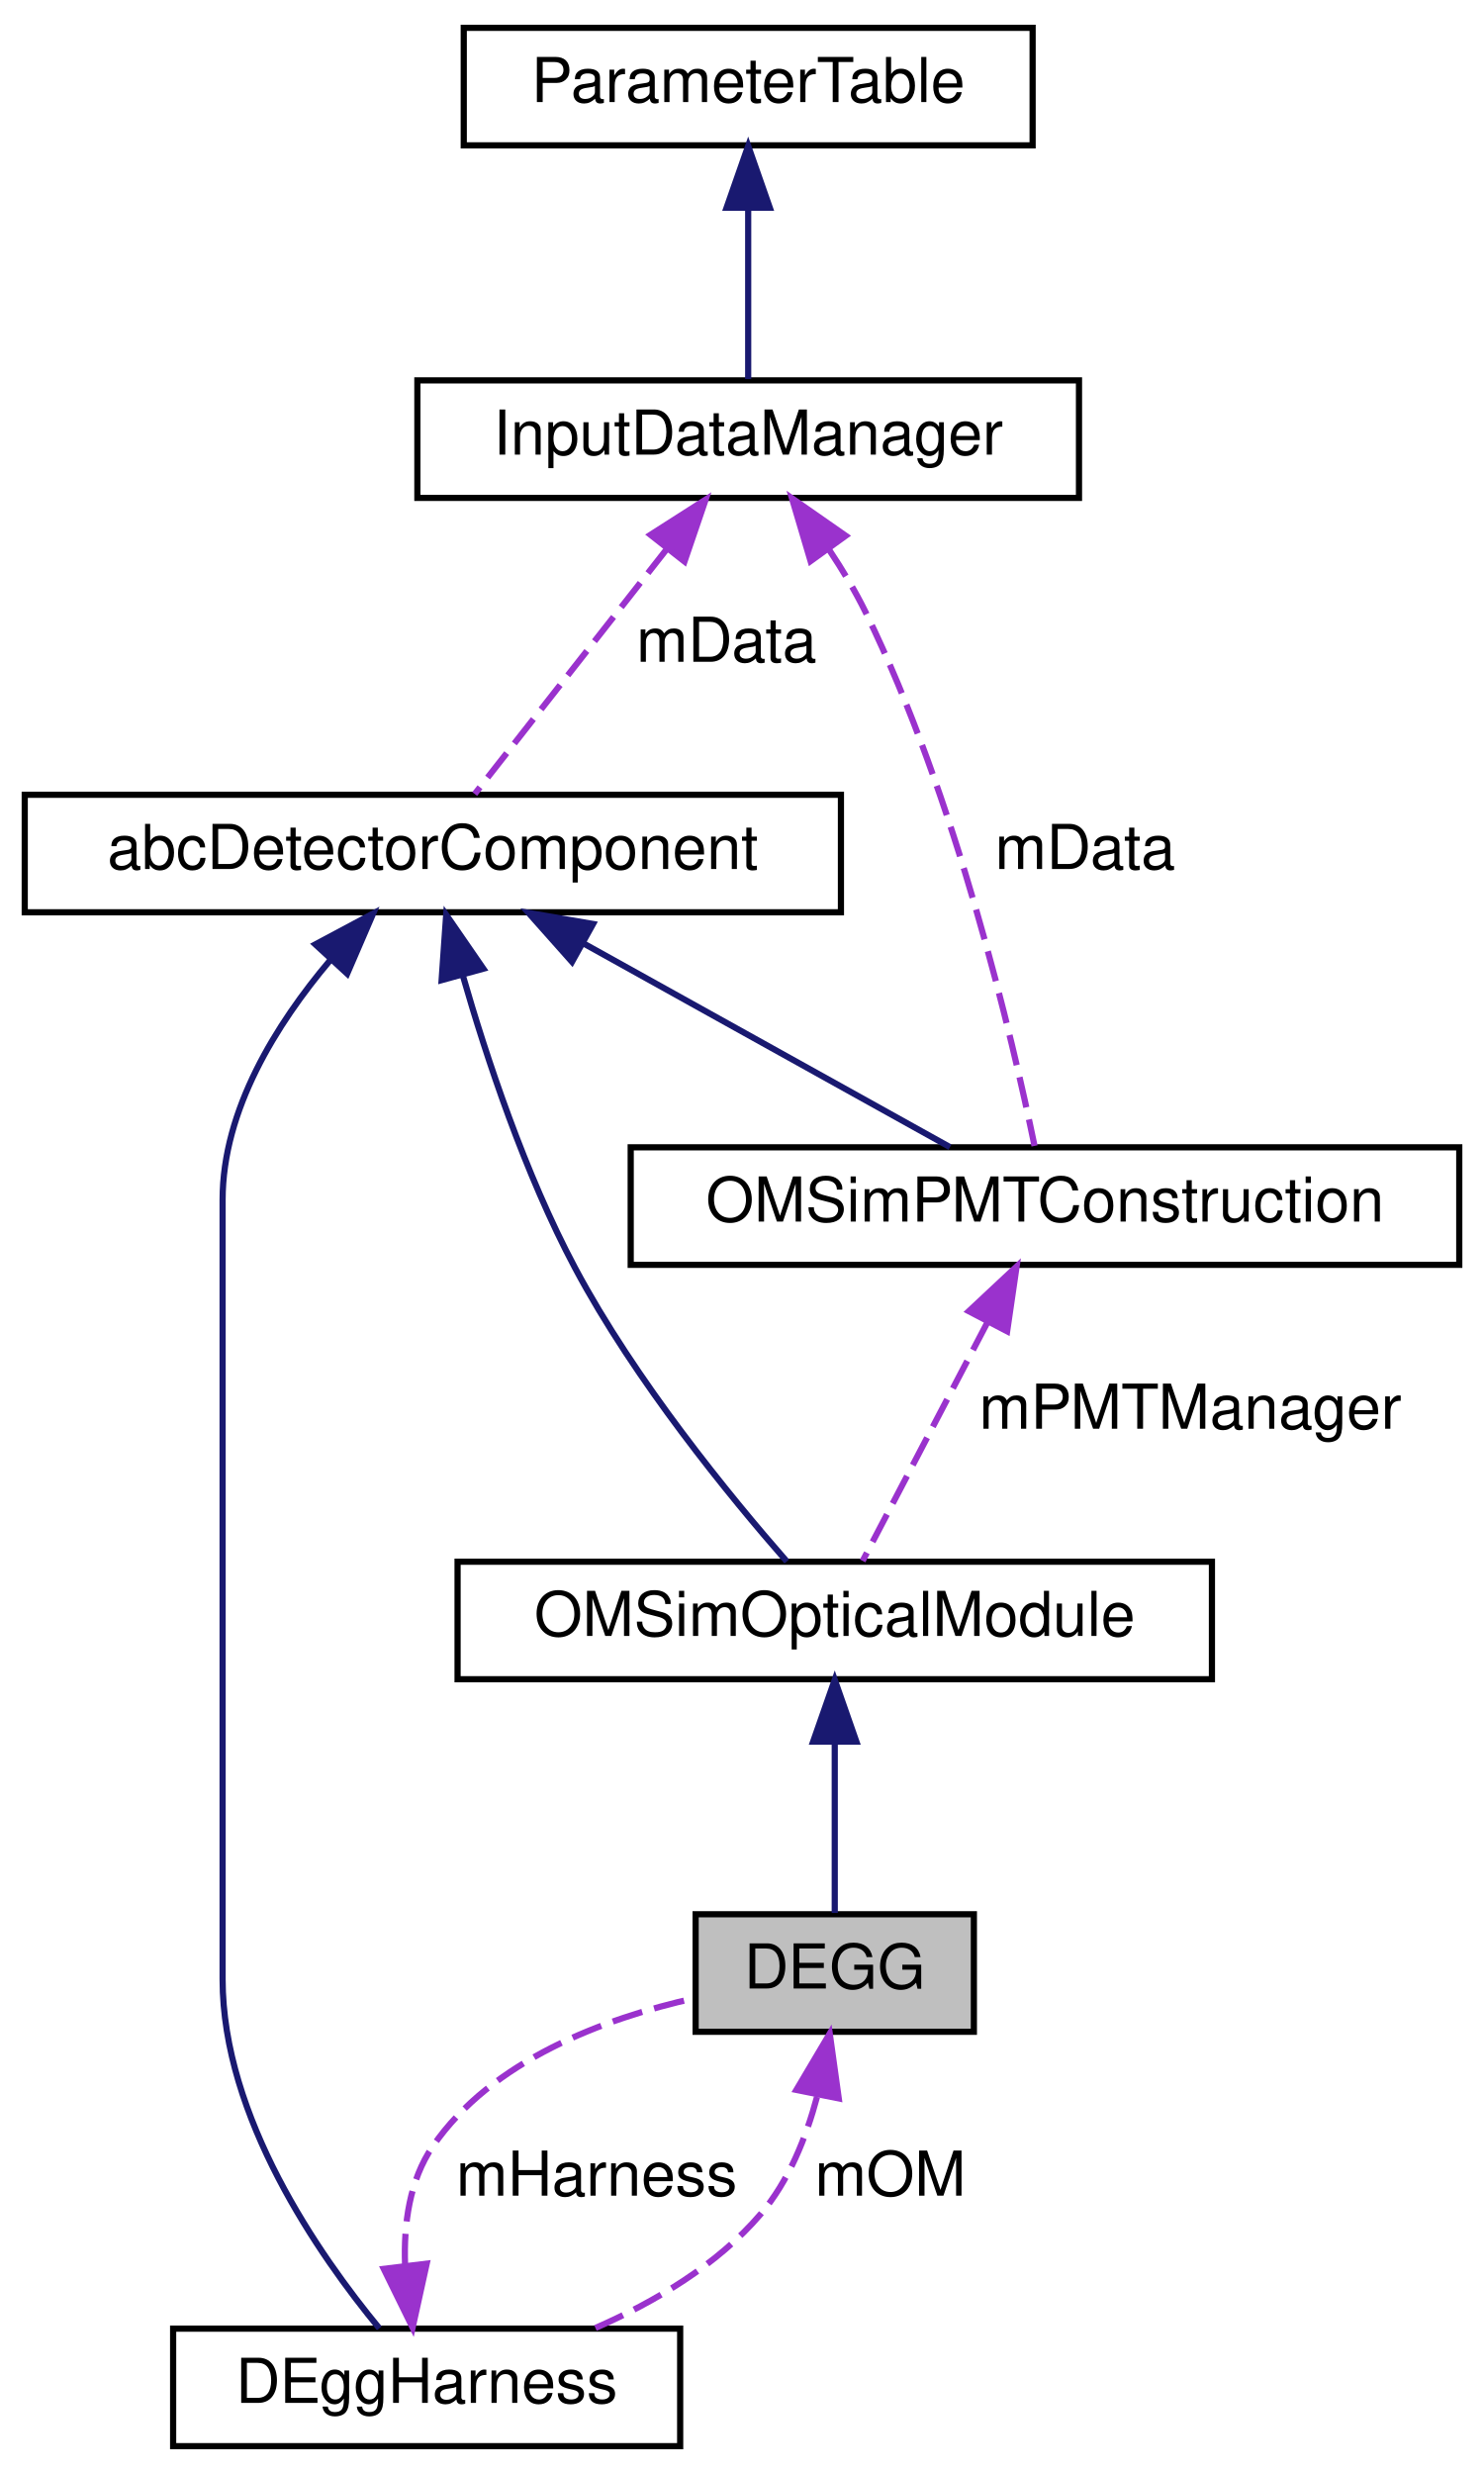
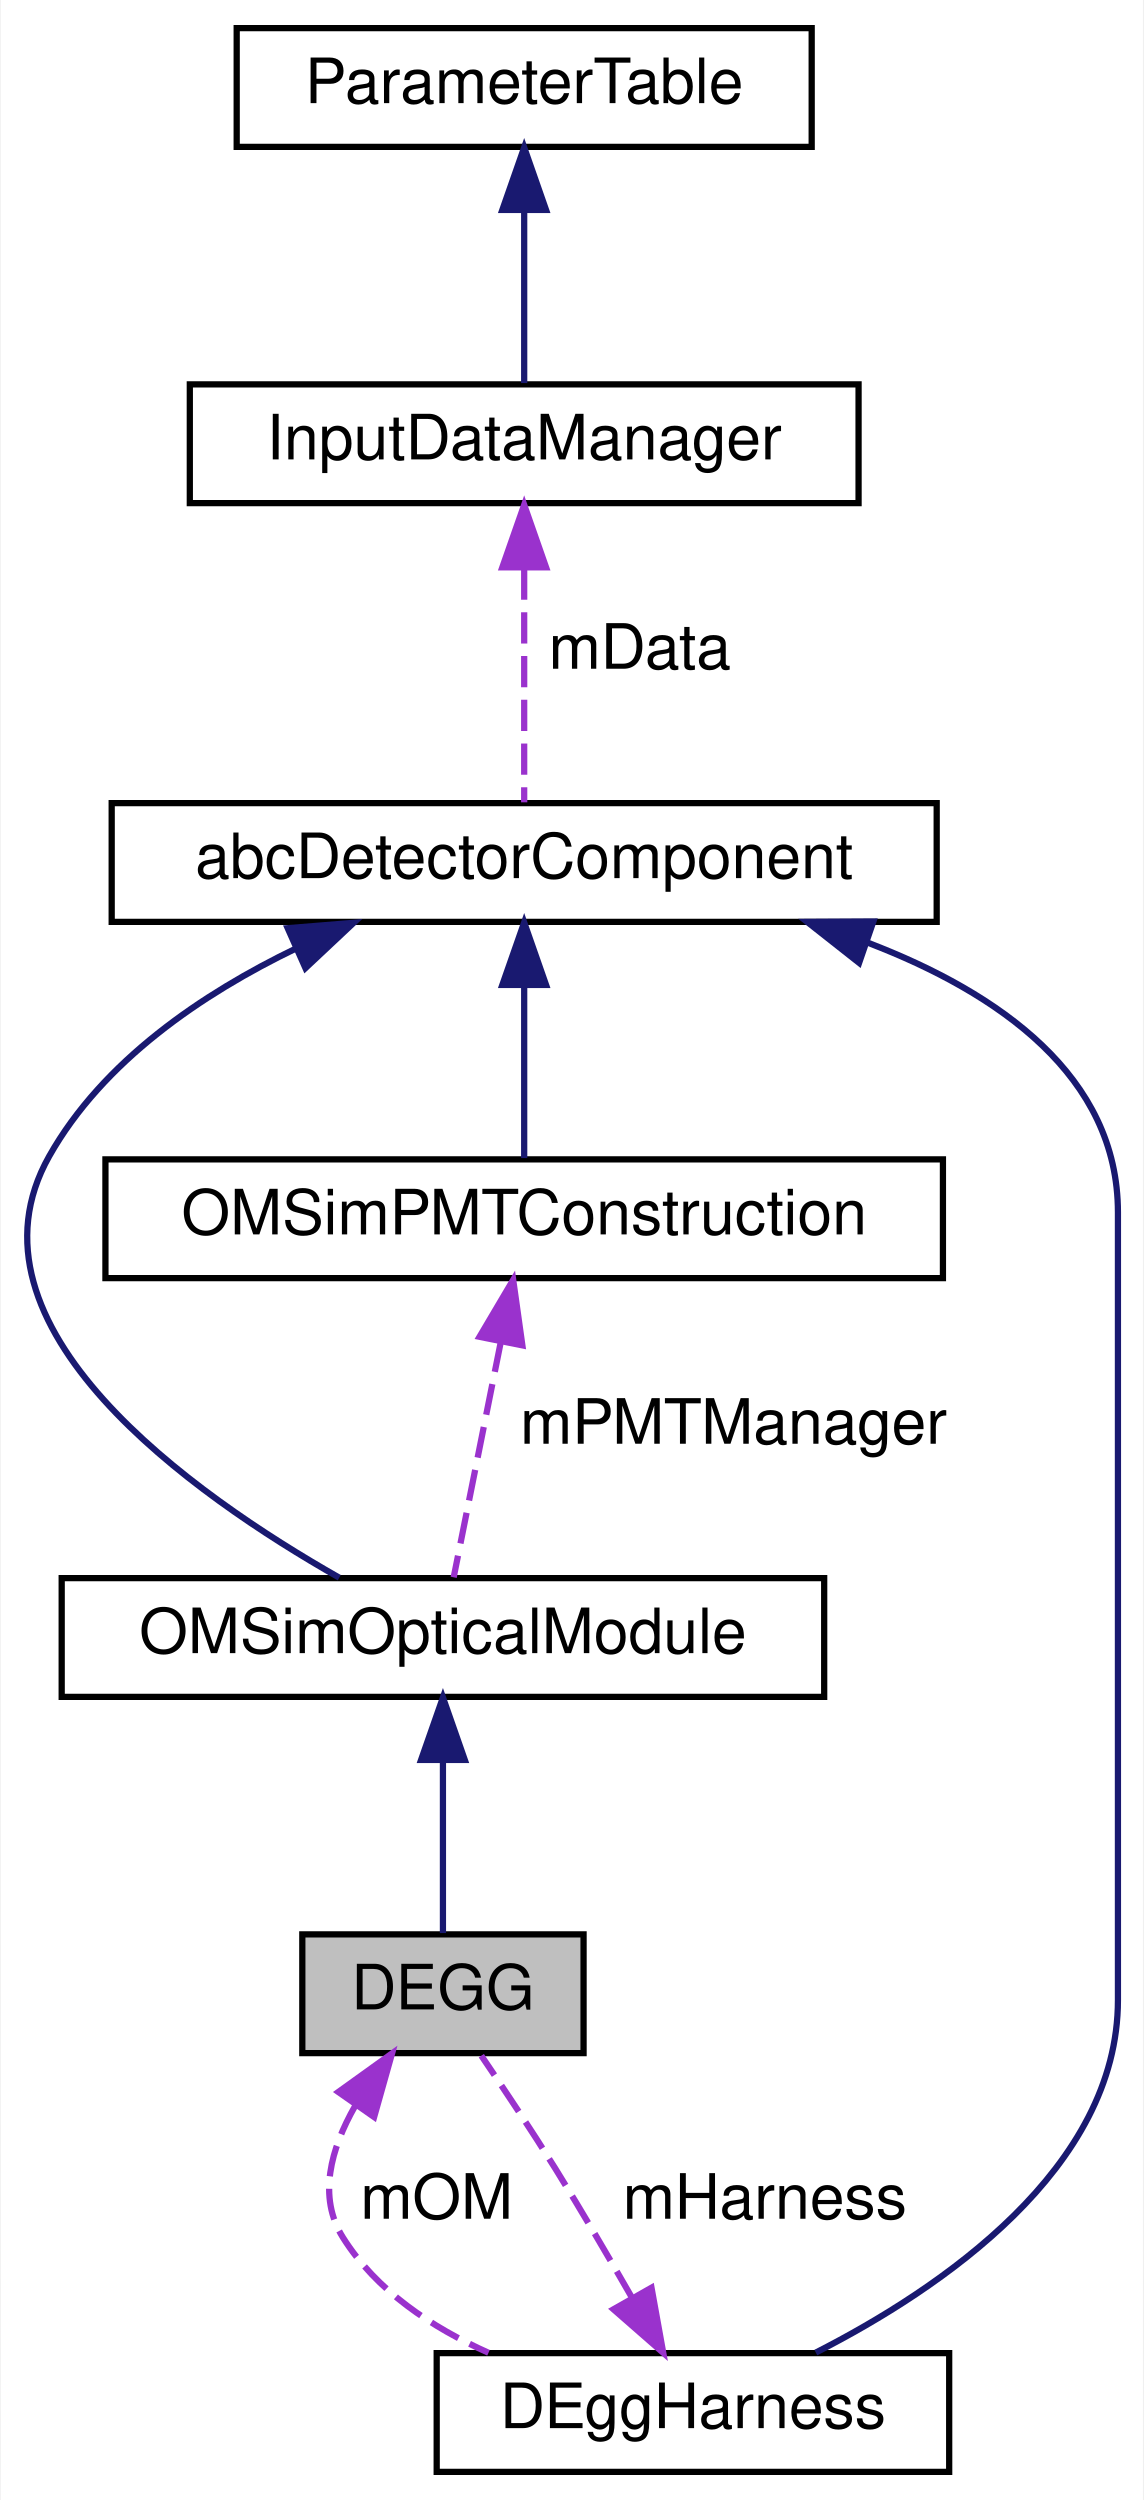
- <svg xmlns="http://www.w3.org/2000/svg" xmlns:xlink="http://www.w3.org/1999/xlink" width="240pt" height="400pt" viewBox="0.00 0.00 240.00 400.00">
+ <svg xmlns="http://www.w3.org/2000/svg" xmlns:xlink="http://www.w3.org/1999/xlink" width="183pt" height="400pt" viewBox="0.00 0.00 182.74 400.00">
  <g id="graph0" class="graph" transform="scale(1 1) rotate(0) translate(4 396)">
-     <polygon fill="white" stroke="transparent" points="-4,4 -4,-396 236,-396 236,4 -4,4" />
+     <polygon fill="white" stroke="transparent" points="-4,4 -4,-396 178.74,-396 178.74,4 -4,4" />
    <g id="node1" class="node">
      <g id="a_node1">
        <a xlink:title="Construction of the DEGG detector geometry.">
-           <polygon fill="#bfbfbf" stroke="black" points="108.5,-67.5 108.5,-86.5 153.5,-86.5 153.5,-67.5 108.5,-67.5" />
-           <text text-anchor="middle" x="131" y="-74.5" font-family="Helvetica,sans-Serif" font-size="10.00">DEGG</text>
+           <polygon fill="#bfbfbf" stroke="black" points="44.24,-67.5 44.24,-86.5 89.24,-86.5 89.24,-67.5 44.24,-67.5" />
+           <text text-anchor="middle" x="66.74" y="-74.5" font-family="Helvetica,sans-Serif" font-size="10.00">DEGG</text>
        </a>
      </g>
    </g>
    <g id="node7" class="node">
      <g id="a_node7">
        <a xlink:href="class_d_egg_harness.html" target="_top" xlink:title=" ">
-           <polygon fill="white" stroke="black" points="24,-0.5 24,-19.5 106,-19.5 106,-0.5 24,-0.5" />
-           <text text-anchor="middle" x="65" y="-7.5" font-family="Helvetica,sans-Serif" font-size="10.00">DEggHarness</text>
+           <polygon fill="white" stroke="black" points="65.74,-0.5 65.74,-19.5 147.74,-19.5 147.74,-0.5 65.74,-0.5" />
+           <text text-anchor="middle" x="106.74" y="-7.5" font-family="Helvetica,sans-Serif" font-size="10.00">DEggHarness</text>
        </a>
      </g>
    </g>
-     <g id="edge10" class="edge">
-       <path fill="none" stroke="#9a32cd" stroke-dasharray="5,2" d="M128.13,-56.97C126.37,-50.38 123.55,-43.33 119,-38 111.99,-29.79 101.88,-23.81 92.3,-19.61" />
-       <polygon fill="#9a32cd" stroke="#9a32cd" points="124.79,-58.1 130.19,-67.21 131.65,-56.72 124.79,-58.1" />
-       <text text-anchor="middle" x="140" y="-41" font-family="Helvetica,sans-Serif" font-size="10.00"> mOM</text>
+     <g id="edge9" class="edge">
+       <path fill="none" stroke="#9a32cd" stroke-dasharray="5,2" d="M52.67,-59.01C48.8,-52.22 46.65,-44.5 50.74,-38 56.07,-29.5 64.93,-23.61 74.03,-19.56" />
+       <polygon fill="#9a32cd" stroke="#9a32cd" points="50,-61.28 58.6,-67.46 55.73,-57.27 50,-61.28" />
+       <text text-anchor="middle" x="65.74" y="-41" font-family="Helvetica,sans-Serif" font-size="10.00"> mOM</text>
    </g>
    <g id="node2" class="node">
      <g id="a_node2">
        <a xlink:href="class_o_m_sim_optical_module.html" target="_top" xlink:title="Base class for OMs works as interface.">
-           <polygon fill="white" stroke="black" points="70,-124.5 70,-143.5 192,-143.5 192,-124.5 70,-124.5" />
-           <text text-anchor="middle" x="131" y="-131.5" font-family="Helvetica,sans-Serif" font-size="10.00">OMSimOpticalModule</text>
+           <polygon fill="white" stroke="black" points="5.74,-124.5 5.74,-143.5 127.74,-143.5 127.74,-124.5 5.74,-124.5" />
+           <text text-anchor="middle" x="66.74" y="-131.5" font-family="Helvetica,sans-Serif" font-size="10.00">OMSimOpticalModule</text>
        </a>
      </g>
    </g>
    <g id="edge1" class="edge">
-       <path fill="none" stroke="midnightblue" d="M131,-114.12C131,-104.82 131,-94.06 131,-86.71" />
-       <polygon fill="midnightblue" stroke="midnightblue" points="127.5,-114.41 131,-124.41 134.5,-114.41 127.5,-114.41" />
+       <path fill="none" stroke="midnightblue" d="M66.74,-114.12C66.74,-104.82 66.74,-94.06 66.74,-86.71" />
+       <polygon fill="midnightblue" stroke="midnightblue" points="63.24,-114.41 66.74,-124.41 70.24,-114.41 63.24,-114.41" />
    </g>
    <g id="node3" class="node">
      <g id="a_node3">
        <a xlink:href="classabc_detector_component.html" target="_top" xlink:title="Abstract base class used for constructing detector components.">
-           <polygon fill="white" stroke="black" points="0,-248.5 0,-267.5 132,-267.5 132,-248.5 0,-248.5" />
-           <text text-anchor="middle" x="66" y="-255.5" font-family="Helvetica,sans-Serif" font-size="10.00">abcDetectorComponent</text>
+           <polygon fill="white" stroke="black" points="13.74,-248.5 13.74,-267.5 145.74,-267.5 145.74,-248.5 13.74,-248.5" />
+           <text text-anchor="middle" x="79.74" y="-255.5" font-family="Helvetica,sans-Serif" font-size="10.00">abcDetectorComponent</text>
        </a>
      </g>
    </g>
    <g id="edge2" class="edge">
-       <path fill="none" stroke="midnightblue" d="M70.8,-238.45C74.71,-224.86 80.9,-206.21 89,-191 98.71,-172.77 114.05,-154.05 123.25,-143.54" />
-       <polygon fill="midnightblue" stroke="midnightblue" points="67.42,-237.53 68.16,-248.1 74.17,-239.38 67.42,-237.53" />
+       <path fill="none" stroke="midnightblue" d="M43.28,-244.27C28.23,-237.01 12.33,-226.24 3.74,-211 -11.58,-183.83 26.72,-156.88 50.15,-143.57" />
+       <polygon fill="midnightblue" stroke="midnightblue" points="41.9,-247.49 52.46,-248.35 44.74,-241.1 41.9,-247.49" />
    </g>
    <g id="node6" class="node">
      <g id="a_node6">
        <a xlink:href="class_o_m_sim_p_m_t_construction.html" target="_top" xlink:title=" ">
-           <polygon fill="white" stroke="black" points="98,-191.5 98,-210.5 232,-210.5 232,-191.5 98,-191.5" />
-           <text text-anchor="middle" x="165" y="-198.5" font-family="Helvetica,sans-Serif" font-size="10.00">OMSimPMTConstruction</text>
+           <polygon fill="white" stroke="black" points="12.74,-191.5 12.74,-210.5 146.74,-210.5 146.74,-191.5 12.74,-191.5" />
+           <text text-anchor="middle" x="79.74" y="-198.5" font-family="Helvetica,sans-Serif" font-size="10.00">OMSimPMTConstruction</text>
        </a>
      </g>
    </g>
    <g id="edge6" class="edge">
-       <path fill="none" stroke="midnightblue" d="M90.24,-243.54C108.77,-233.24 133.77,-219.35 149.64,-210.53" />
-       <polygon fill="midnightblue" stroke="midnightblue" points="88.51,-240.49 81.47,-248.41 91.91,-246.61 88.51,-240.49" />
+       <path fill="none" stroke="midnightblue" d="M79.74,-238.12C79.74,-228.82 79.74,-218.06 79.74,-210.71" />
+       <polygon fill="midnightblue" stroke="midnightblue" points="76.24,-238.41 79.74,-248.41 83.24,-238.41 76.24,-238.41" />
    </g>
-     <g id="edge9" class="edge">
-       <path fill="none" stroke="midnightblue" d="M49.34,-240.68C40.73,-230.48 32,-216.56 32,-202 32,-202 32,-202 32,-76 32,-53.73 47.6,-31.36 57.35,-19.55" />
-       <polygon fill="midnightblue" stroke="midnightblue" points="47,-243.31 56.35,-248.3 52.15,-238.57 47,-243.31" />
+     <g id="edge8" class="edge">
+       <path fill="none" stroke="midnightblue" d="M134.74,-245.16C155.74,-237.12 174.74,-223.82 174.74,-202 174.74,-202 174.74,-202 174.74,-76 174.74,-49.05 146.49,-29.84 126.4,-19.59" />
+       <polygon fill="midnightblue" stroke="midnightblue" points="133.33,-241.94 125.01,-248.5 135.61,-248.56 133.33,-241.94" />
    </g>
    <g id="node4" class="node">
      <g id="a_node4">
        <a xlink:href="class_input_data_manager.html" target="_top" xlink:title="Manages the input data, including parsing and storing material properties.">
-           <polygon fill="white" stroke="black" points="63.5,-315.5 63.5,-334.5 170.5,-334.5 170.5,-315.5 63.5,-315.5" />
-           <text text-anchor="middle" x="117" y="-322.5" font-family="Helvetica,sans-Serif" font-size="10.00">InputDataManager</text>
+           <polygon fill="white" stroke="black" points="26.24,-315.5 26.24,-334.5 133.24,-334.5 133.24,-315.5 26.24,-315.5" />
+           <text text-anchor="middle" x="79.74" y="-322.5" font-family="Helvetica,sans-Serif" font-size="10.00">InputDataManager</text>
        </a>
      </g>
    </g>
    <g id="edge3" class="edge">
-       <path fill="none" stroke="#9a32cd" stroke-dasharray="5,2" d="M103.87,-307.27C93.93,-294.6 80.67,-277.7 72.77,-267.63" />
-       <polygon fill="#9a32cd" stroke="#9a32cd" points="101.2,-309.53 110.12,-315.23 106.7,-305.21 101.2,-309.53" />
-       <text text-anchor="middle" x="113.5" y="-289" font-family="Helvetica,sans-Serif" font-size="10.00"> mData</text>
-     </g>
-     <g id="edge7" class="edge">
-       <path fill="none" stroke="#9a32cd" stroke-dasharray="5,2" d="M130.12,-307.07C132.27,-303.84 134.34,-300.4 136,-297 150.69,-266.95 159.77,-227.89 163.31,-210.73" />
-       <polygon fill="#9a32cd" stroke="#9a32cd" points="127.09,-305.28 124.08,-315.44 132.77,-309.38 127.09,-305.28" />
-       <text text-anchor="middle" x="171.5" y="-255.5" font-family="Helvetica,sans-Serif" font-size="10.00"> mData</text>
+       <path fill="none" stroke="#9a32cd" stroke-dasharray="5,2" d="M79.74,-305.04C79.74,-292.67 79.74,-277.12 79.74,-267.63" />
+       <polygon fill="#9a32cd" stroke="#9a32cd" points="76.24,-305.23 79.74,-315.23 83.24,-305.23 76.24,-305.23" />
+       <text text-anchor="middle" x="98.24" y="-289" font-family="Helvetica,sans-Serif" font-size="10.00"> mData</text>
    </g>
    <g id="node5" class="node">
      <g id="a_node5">
        <a xlink:href="class_parameter_table.html" target="_top" xlink:title="A utility class for managing JSON-based data tables.">
-           <polygon fill="white" stroke="black" points="71,-372.5 71,-391.5 163,-391.5 163,-372.5 71,-372.5" />
-           <text text-anchor="middle" x="117" y="-379.5" font-family="Helvetica,sans-Serif" font-size="10.00">ParameterTable</text>
+           <polygon fill="white" stroke="black" points="33.74,-372.5 33.74,-391.5 125.74,-391.5 125.74,-372.5 33.74,-372.5" />
+           <text text-anchor="middle" x="79.74" y="-379.5" font-family="Helvetica,sans-Serif" font-size="10.00">ParameterTable</text>
        </a>
      </g>
    </g>
    <g id="edge4" class="edge">
-       <path fill="none" stroke="midnightblue" d="M117,-362.12C117,-352.82 117,-342.06 117,-334.71" />
-       <polygon fill="midnightblue" stroke="midnightblue" points="113.5,-362.41 117,-372.41 120.5,-362.41 113.5,-362.41" />
+       <path fill="none" stroke="midnightblue" d="M79.74,-362.12C79.74,-352.82 79.74,-342.06 79.74,-334.71" />
+       <polygon fill="midnightblue" stroke="midnightblue" points="76.24,-362.41 79.74,-372.41 83.24,-362.41 76.24,-362.41" />
    </g>
    <g id="edge5" class="edge">
-       <path fill="none" stroke="#9a32cd" stroke-dasharray="5,2" d="M155.67,-182.16C149.11,-169.63 140.63,-153.41 135.51,-143.63" />
-       <polygon fill="#9a32cd" stroke="#9a32cd" points="152.68,-184 160.41,-191.23 158.88,-180.75 152.68,-184" />
-       <text text-anchor="middle" x="188.5" y="-165" font-family="Helvetica,sans-Serif" font-size="10.00"> mPMTManager</text>
+       <path fill="none" stroke="#9a32cd" stroke-dasharray="5,2" d="M76.02,-181.41C73.53,-168.99 70.38,-153.22 68.46,-143.63" />
+       <polygon fill="#9a32cd" stroke="#9a32cd" points="72.59,-182.11 77.98,-191.23 79.45,-180.74 72.59,-182.11" />
+       <text text-anchor="middle" x="113.24" y="-165" font-family="Helvetica,sans-Serif" font-size="10.00"> mPMTManager</text>
    </g>
-     <g id="edge8" class="edge">
-       <path fill="none" stroke="#9a32cd" stroke-dasharray="5,2" d="M61.51,-29.84C61.27,-36.4 62.22,-43.49 66,-49 75.55,-62.9 93.69,-69.66 108.38,-72.94" />
-       <polygon fill="#9a32cd" stroke="#9a32cd" points="65.01,-30.01 62.73,-19.66 58.06,-29.17 65.01,-30.01" />
-       <text text-anchor="middle" x="92.5" y="-41" font-family="Helvetica,sans-Serif" font-size="10.00"> mHarness</text>
+     <g id="edge7" class="edge">
+       <path fill="none" stroke="#9a32cd" stroke-dasharray="5,2" d="M97.05,-28.26C93.29,-34.81 88.9,-42.3 84.74,-49 80.93,-55.12 76.43,-61.87 72.88,-67.09" />
+       <polygon fill="#9a32cd" stroke="#9a32cd" points="100.11,-29.97 101.99,-19.54 94.02,-26.51 100.11,-29.97" />
+       <text text-anchor="middle" x="118.24" y="-41" font-family="Helvetica,sans-Serif" font-size="10.00"> mHarness</text>
    </g>
  </g>
</svg>
